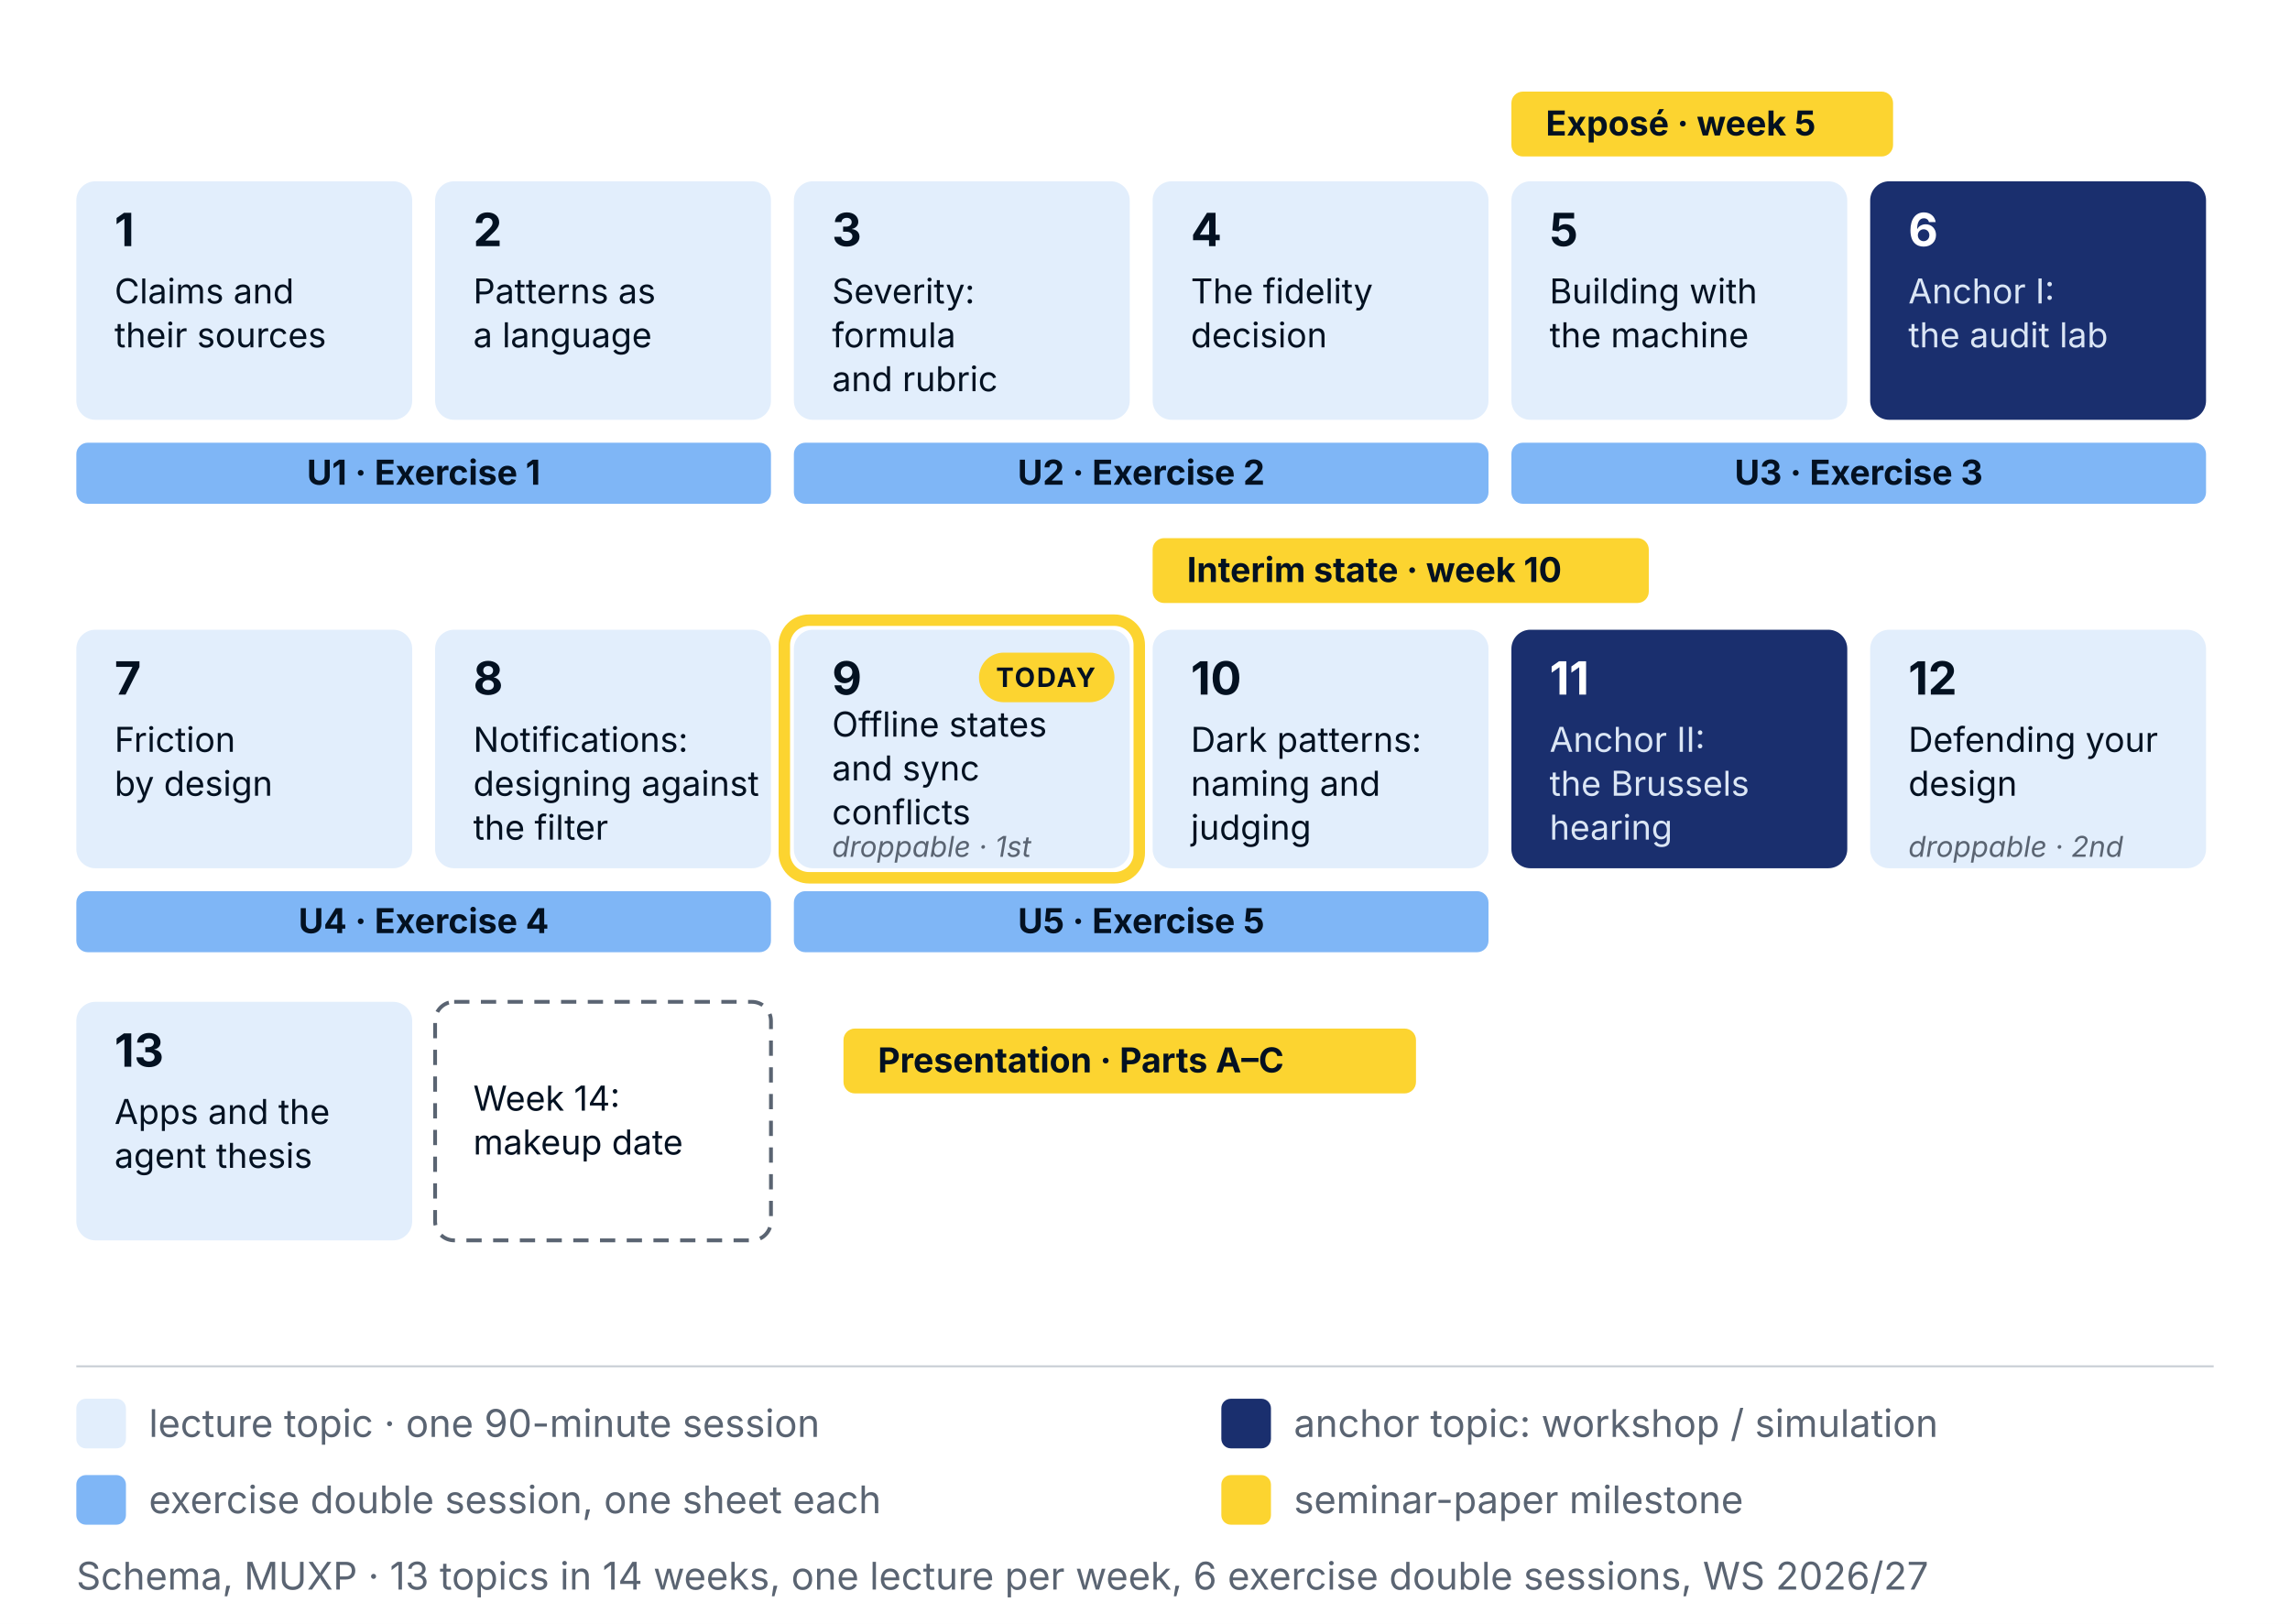
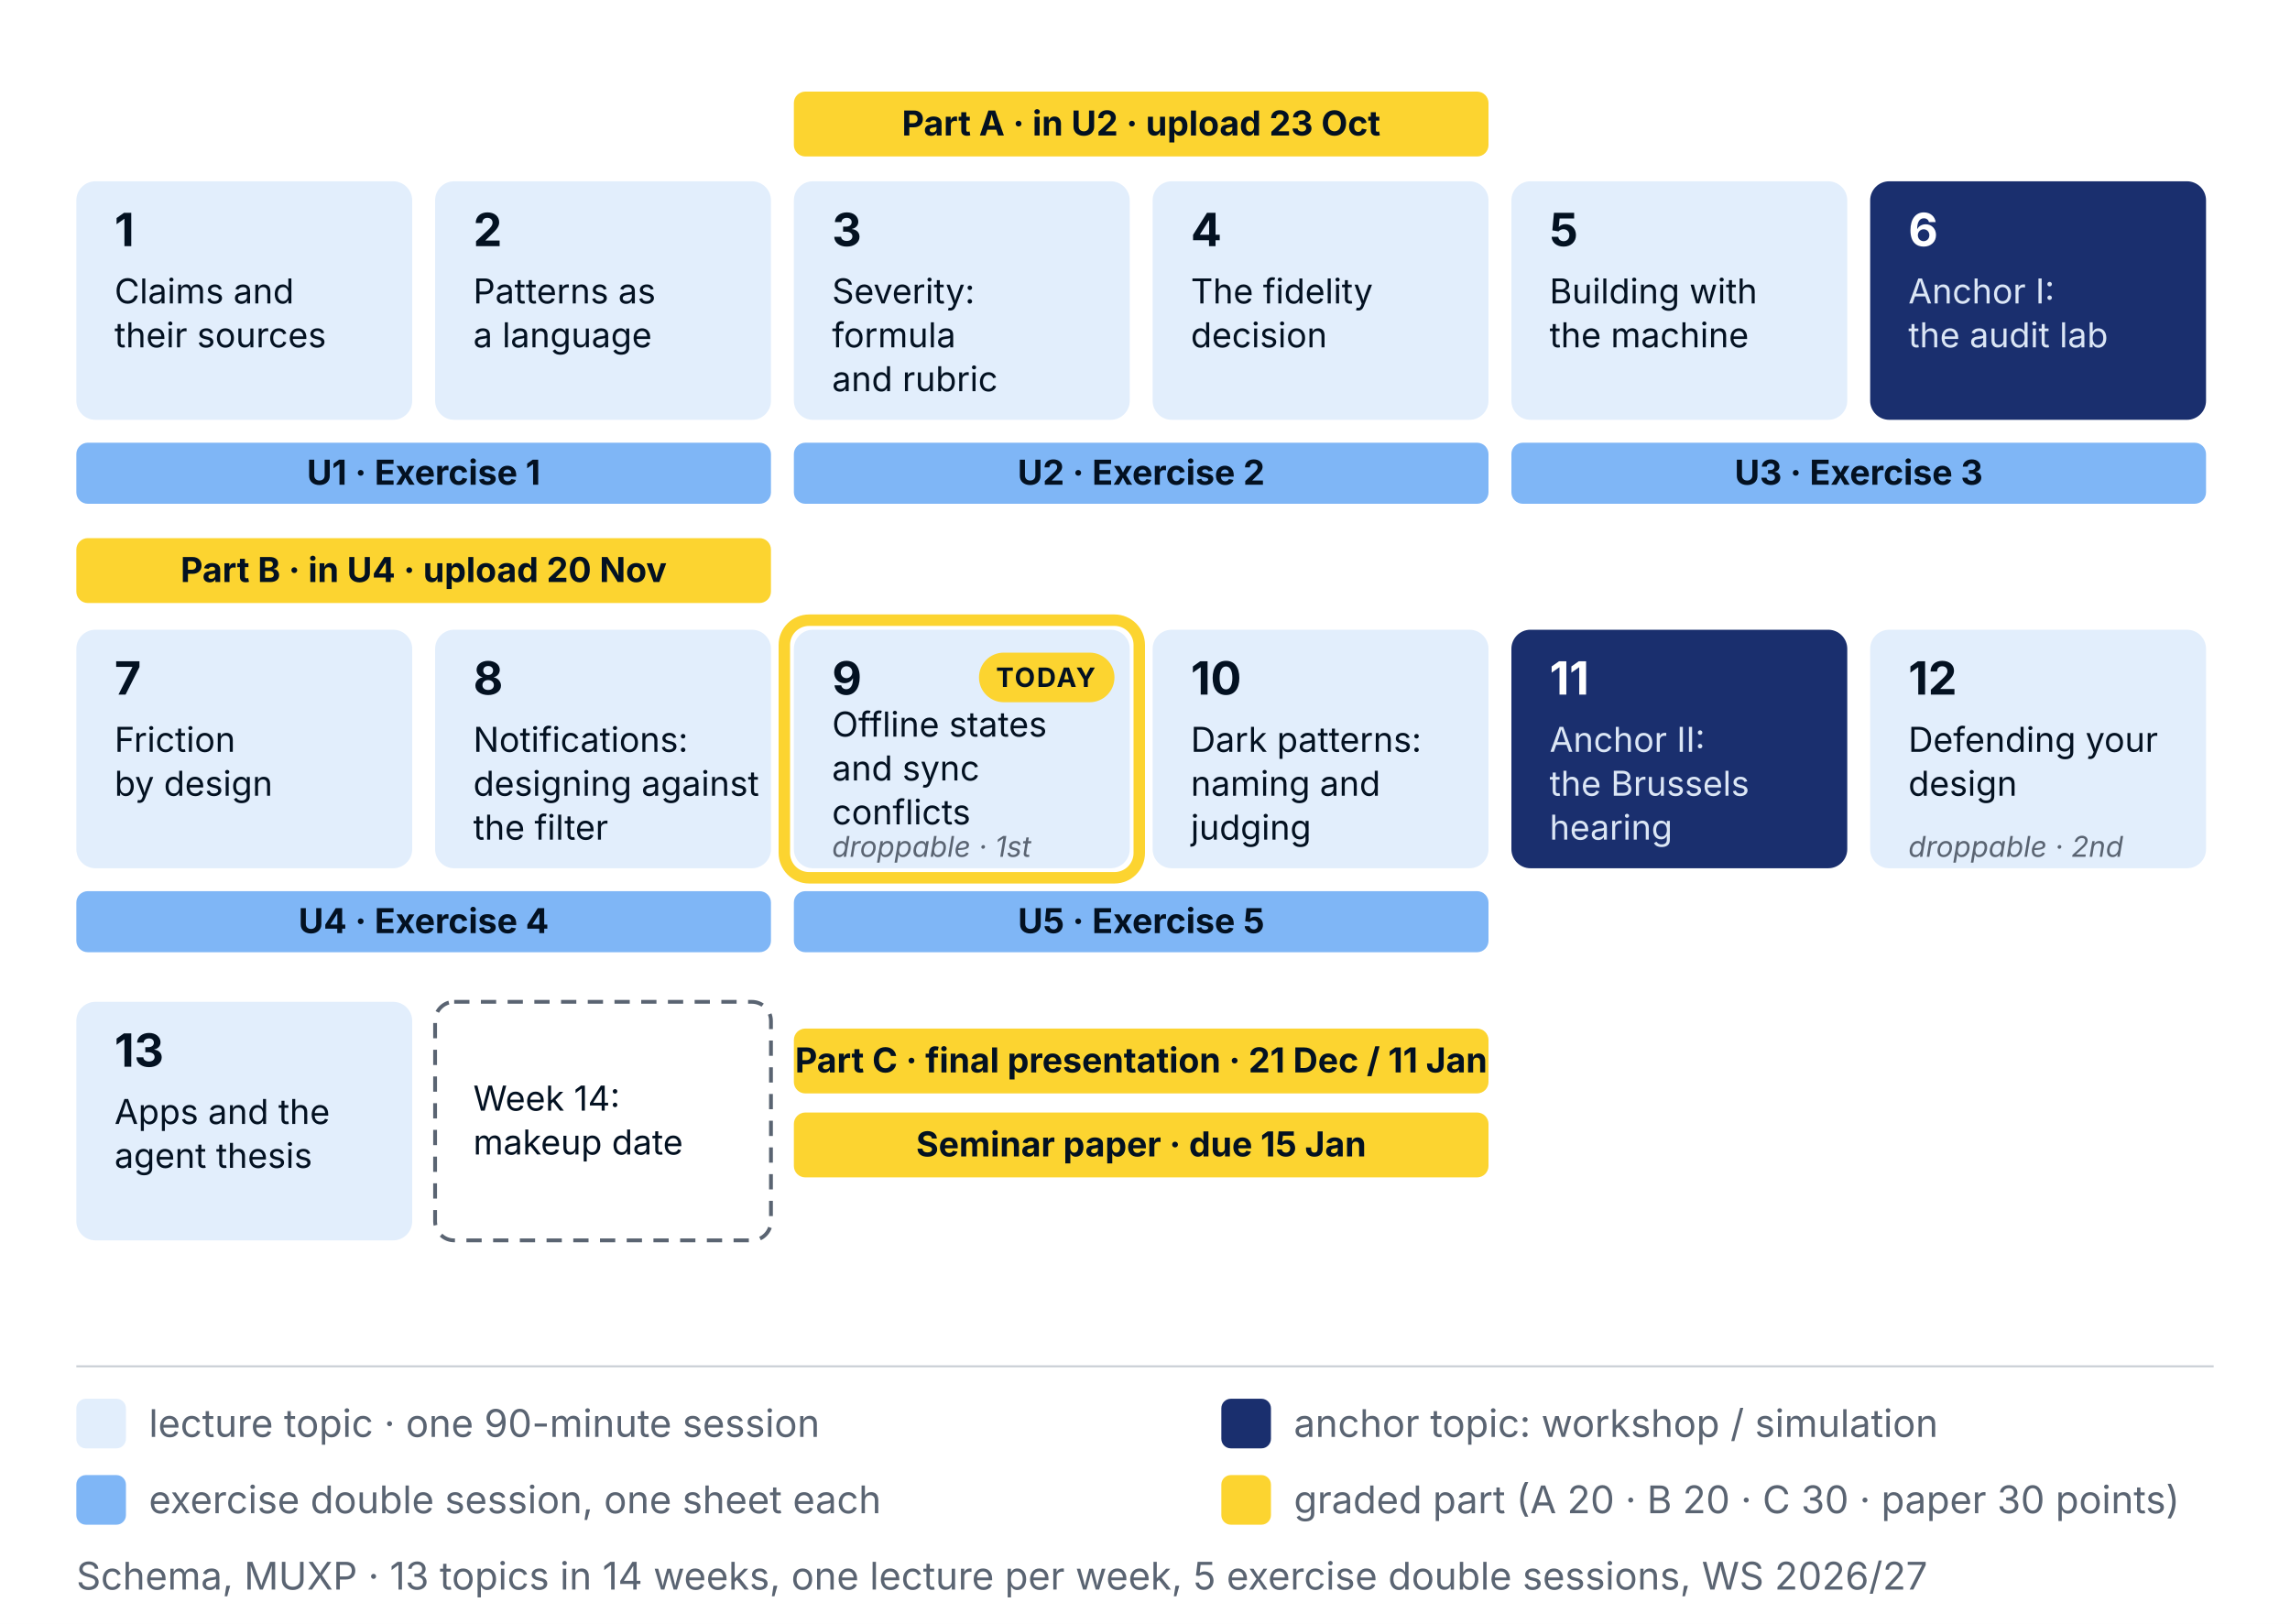
<svg xmlns="http://www.w3.org/2000/svg" viewBox="0 0 1200 851" role="img" aria-labelledby="t d">
  <style>
    text { font-family: Inter, "Neue Haas Unica", Helvetica, Arial, sans-serif; fill: #031121; }
    .num { font-size: 24px; font-weight: 700; }
    .numw { font-size: 24px; font-weight: 700; fill: #ffffff; }
    .tt { font-size: 18px; }
    .ttw { font-size: 18px; fill: #dbe6f5; }
    .utag { font-size: 18px; font-weight: 700; }
    .mtag { font-size: 18px; font-weight: 700; }
    .leg { font-size: 20px; fill: #5a6472; }
    .foot { font-size: 20px; fill: #5a6472; }
    .drop { font-size: 15px; font-style: italic; fill: #5a6472; }
    .chip { font-size: 14px; font-weight: 700; letter-spacing: .06em; fill: #031121; }
  </style>
  <rect width="1200" height="851" fill="#ffffff" />
  <rect x="40" y="95" width="176" height="125" rx="10" fill="#e2eefc" />
  <text class="num" x="60" y="129">1</text>
  <text class="tt" x="60" y="159">Claims and</text>
  <text class="tt" x="60" y="182">their sources</text>
  <rect x="228" y="95" width="176" height="125" rx="10" fill="#e2eefc" />
  <text class="num" x="248" y="129">2</text>
  <text class="tt" x="248" y="159">Patterns as</text>
  <text class="tt" x="248" y="182">a language</text>
  <rect x="416" y="95" width="176" height="125" rx="10" fill="#e2eefc" />
  <text class="num" x="436" y="129">3</text>
  <text class="tt" x="436" y="159">Severity:</text>
  <text class="tt" x="436" y="182">formula</text>
  <text class="tt" x="436" y="205">and rubric</text>
  <rect x="604" y="95" width="176" height="125" rx="10" fill="#e2eefc" />
  <text class="num" x="624" y="129">4</text>
  <text class="tt" x="624" y="159">The fidelity</text>
  <text class="tt" x="624" y="182">decision</text>
  <rect x="792" y="95" width="176" height="125" rx="10" fill="#e2eefc" />
  <text class="num" x="812" y="129">5</text>
  <text class="tt" x="812" y="159">Building with</text>
  <text class="tt" x="812" y="182">the machine</text>
  <rect x="980" y="95" width="176" height="125" rx="10" fill="#1a2f6e" />
  <text class="numw" x="1000" y="129">6</text>
  <text class="ttw" x="1000" y="159">Anchor I:</text>
  <text class="ttw" x="1000" y="182">the audit lab</text>
  <rect x="40" y="330" width="176" height="125" rx="10" fill="#e2eefc" />
  <text class="num" x="60" y="364">7</text>
  <text class="tt" x="60" y="394">Friction</text>
  <text class="tt" x="60" y="417">by design</text>
  <rect x="228" y="330" width="176" height="125" rx="10" fill="#e2eefc" />
  <text class="num" x="248" y="364">8</text>
  <text class="tt" x="248" y="394">Notifications:</text>
  <text class="tt" x="248" y="417">designing against</text>
  <text class="tt" x="248" y="440">the filter</text>
  <rect x="416" y="330" width="176" height="125" rx="10" fill="#e2eefc" />
  <text class="num" x="436" y="364">9</text>
  <text class="tt" x="436" y="386">Offline states</text>
  <text class="tt" x="436" y="409">and sync</text>
  <text class="tt" x="436" y="432">conflicts</text>
  <text class="drop" x="436" y="449">droppable · 1st</text>
  <rect x="411" y="325" width="186" height="135" rx="13" fill="none" stroke="#fcd430" stroke-width="6" />
  <rect x="513" y="342" width="71" height="26" rx="13" fill="#fcd430" />
  <text class="chip" x="548" y="360" text-anchor="middle">TODAY</text>
  <rect x="604" y="330" width="176" height="125" rx="10" fill="#e2eefc" />
  <text class="num" x="624" y="364">10</text>
  <text class="tt" x="624" y="394">Dark patterns:</text>
  <text class="tt" x="624" y="417">naming and</text>
  <text class="tt" x="624" y="440">judging</text>
  <rect x="792" y="330" width="176" height="125" rx="10" fill="#1a2f6e" />
  <text class="numw" x="812" y="364">11</text>
  <text class="ttw" x="812" y="394">Anchor II:</text>
  <text class="ttw" x="812" y="417">the Brussels</text>
  <text class="ttw" x="812" y="440">hearing</text>
  <rect x="980" y="330" width="176" height="125" rx="10" fill="#e2eefc" />
  <text class="num" x="1000" y="364">12</text>
  <text class="tt" x="1000" y="394">Defending your</text>
  <text class="tt" x="1000" y="417">design</text>
  <text class="drop" x="1000" y="449">droppable · 2nd</text>
  <rect x="40" y="525" width="176" height="125" rx="10" fill="#e2eefc" />
  <text class="num" x="60" y="559">13</text>
  <text class="tt" x="60" y="589">Apps and the</text>
  <text class="tt" x="60" y="612">agent thesis</text>
  <rect x="228" y="525" width="176" height="125" rx="10" fill="none" stroke="#5a6472" stroke-width="2" stroke-dasharray="8 6" />
  <text class="tt" x="248" y="582">Week 14:</text>
  <text class="tt" x="248" y="605">makeup date</text>
  <rect x="40" y="232" width="364" height="32" rx="6" fill="#7fb6f6" />
  <text class="utag" x="222" y="254" text-anchor="middle">U1 · Exercise 1</text>
  <rect x="416" y="232" width="364" height="32" rx="6" fill="#7fb6f6" />
  <text class="utag" x="598" y="254" text-anchor="middle">U2 · Exercise 2</text>
  <rect x="792" y="232" width="364" height="32" rx="6" fill="#7fb6f6" />
  <text class="utag" x="974" y="254" text-anchor="middle">U3 · Exercise 3</text>
  <rect x="40" y="467" width="364" height="32" rx="6" fill="#7fb6f6" />
  <text class="utag" x="222" y="489" text-anchor="middle">U4 · Exercise 4</text>
  <rect x="416" y="467" width="364" height="32" rx="6" fill="#7fb6f6" />
  <text class="utag" x="598" y="489" text-anchor="middle">U5 · Exercise 5</text>
-   <rect x="792" y="48" width="200" height="34" rx="6" fill="#fcd430" />
-   <text class="mtag" x="810" y="71">Exposé · week 5</text>
-   <rect x="604" y="282" width="260" height="34" rx="6" fill="#fcd430" />
-   <text class="mtag" x="622" y="305">Interim state · week 10</text>
-   <rect x="442" y="539" width="300" height="34" rx="6" fill="#fcd430" />
-   <text class="mtag" x="460" y="562">Presentation · Parts A–C</text>
+   <rect x="416" y="48" width="364" height="34" rx="6" fill="#fcd430" />
+   <text class="mtag" x="598" y="71" text-anchor="middle">Part A · in U2 · upload 23 Oct</text>
+   <rect x="40" y="282" width="364" height="34" rx="6" fill="#fcd430" />
+   <text class="mtag" x="222" y="305" text-anchor="middle">Part B · in U4 · upload 20 Nov</text>
+   <rect x="416" y="539" width="364" height="34" rx="6" fill="#fcd430" />
+   <text class="mtag" x="598" y="562" text-anchor="middle">Part C · final presentation · 21 Dec / 11 Jan</text>
+   <rect x="416" y="583" width="364" height="34" rx="6" fill="#fcd430" />
+   <text class="mtag" x="598" y="606" text-anchor="middle">Seminar paper · due 15 Jan</text>
  <line x1="40" y1="716" x2="1160" y2="716" stroke="#c7cdd4" stroke-width="1" />
  <rect x="40" y="733" width="26" height="26" rx="5" fill="#e2eefc" />
  <text class="leg" x="78" y="753">lecture topic · one 90-minute session</text>
  <rect x="640" y="733" width="26" height="26" rx="5" fill="#1a2f6e" />
  <text class="leg" x="678" y="753">anchor topic: workshop / simulation</text>
  <rect x="40" y="773" width="26" height="26" rx="5" fill="#7fb6f6" />
  <text class="leg" x="78" y="793">exercise double session, one sheet each</text>
  <rect x="640" y="773" width="26" height="26" rx="5" fill="#fcd430" />
-   <text class="leg" x="678" y="793">seminar-paper milestone</text>
-   <text class="foot" x="40" y="833">Schema, MUXP · 13 topics in 14 weeks, one lecture per week, 6 exercise double sessions, WS 2026/27</text>
+   <text class="leg" x="678" y="793">graded part (A 20 · B 20 · C 30 · paper 30 points)</text>
+   <text class="foot" x="40" y="833">Schema, MUXP · 13 topics in 14 weeks, one lecture per week, 5 exercise double sessions, WS 2026/27</text>
</svg>
